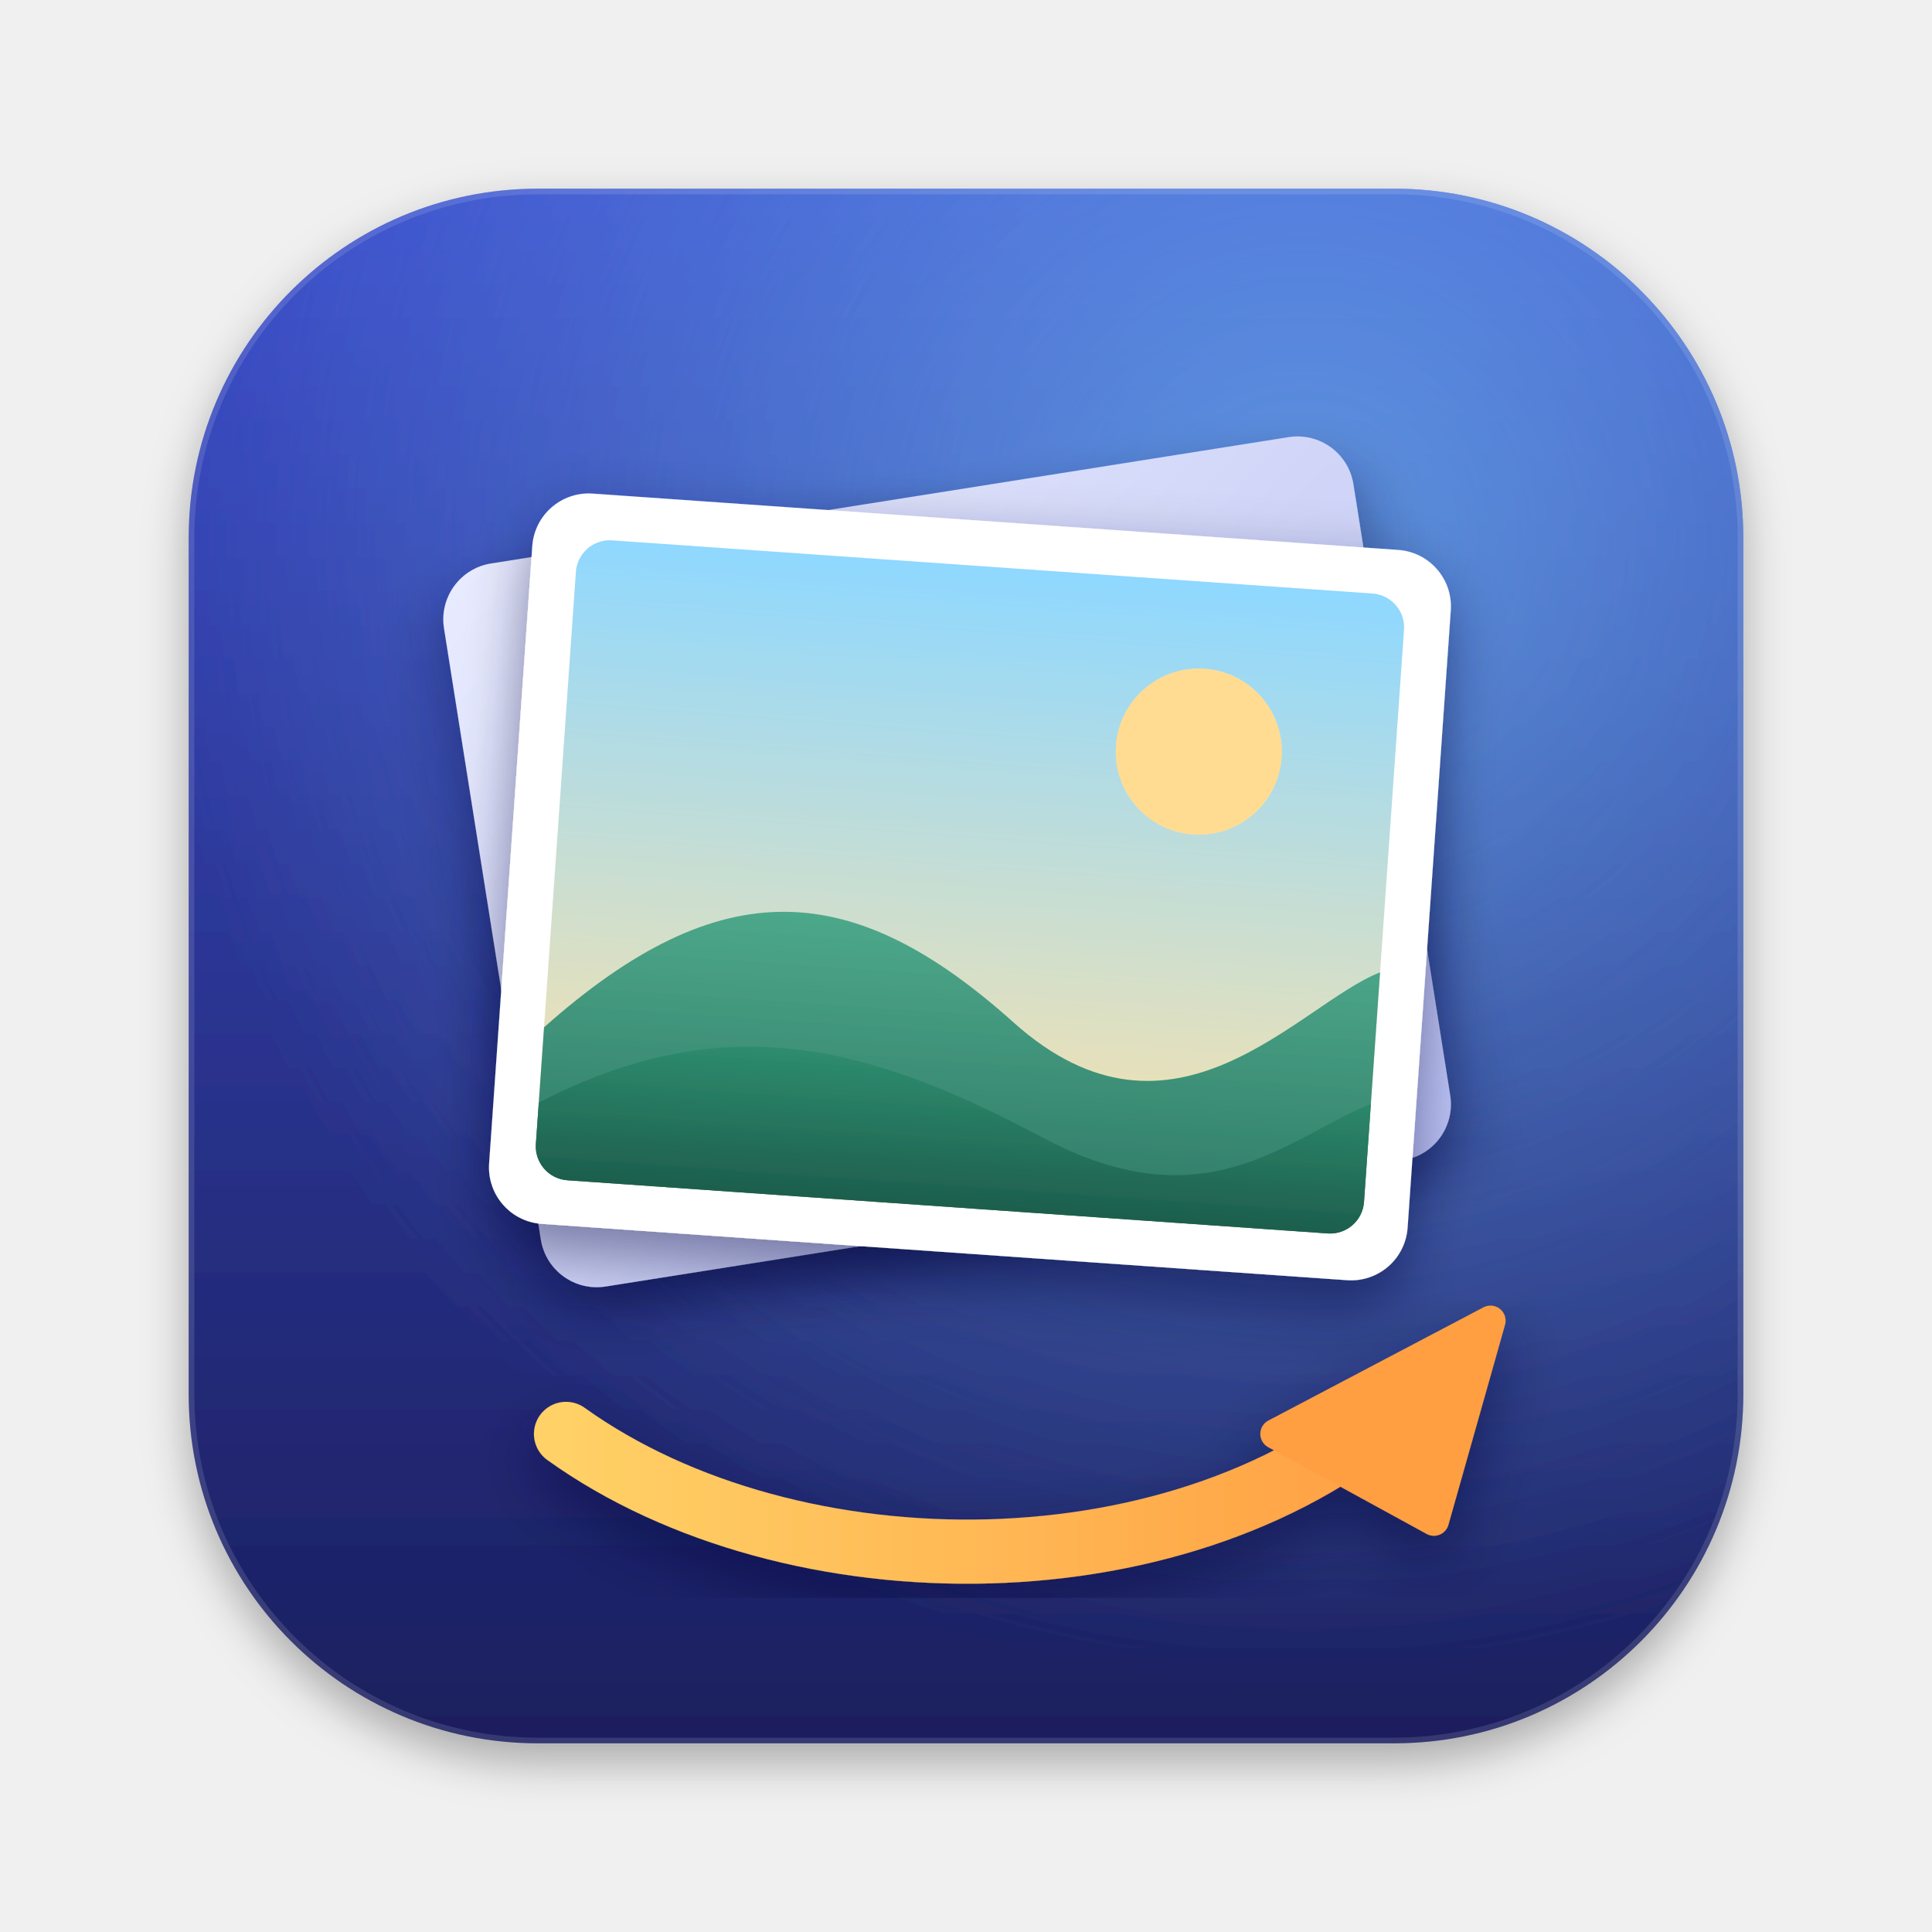
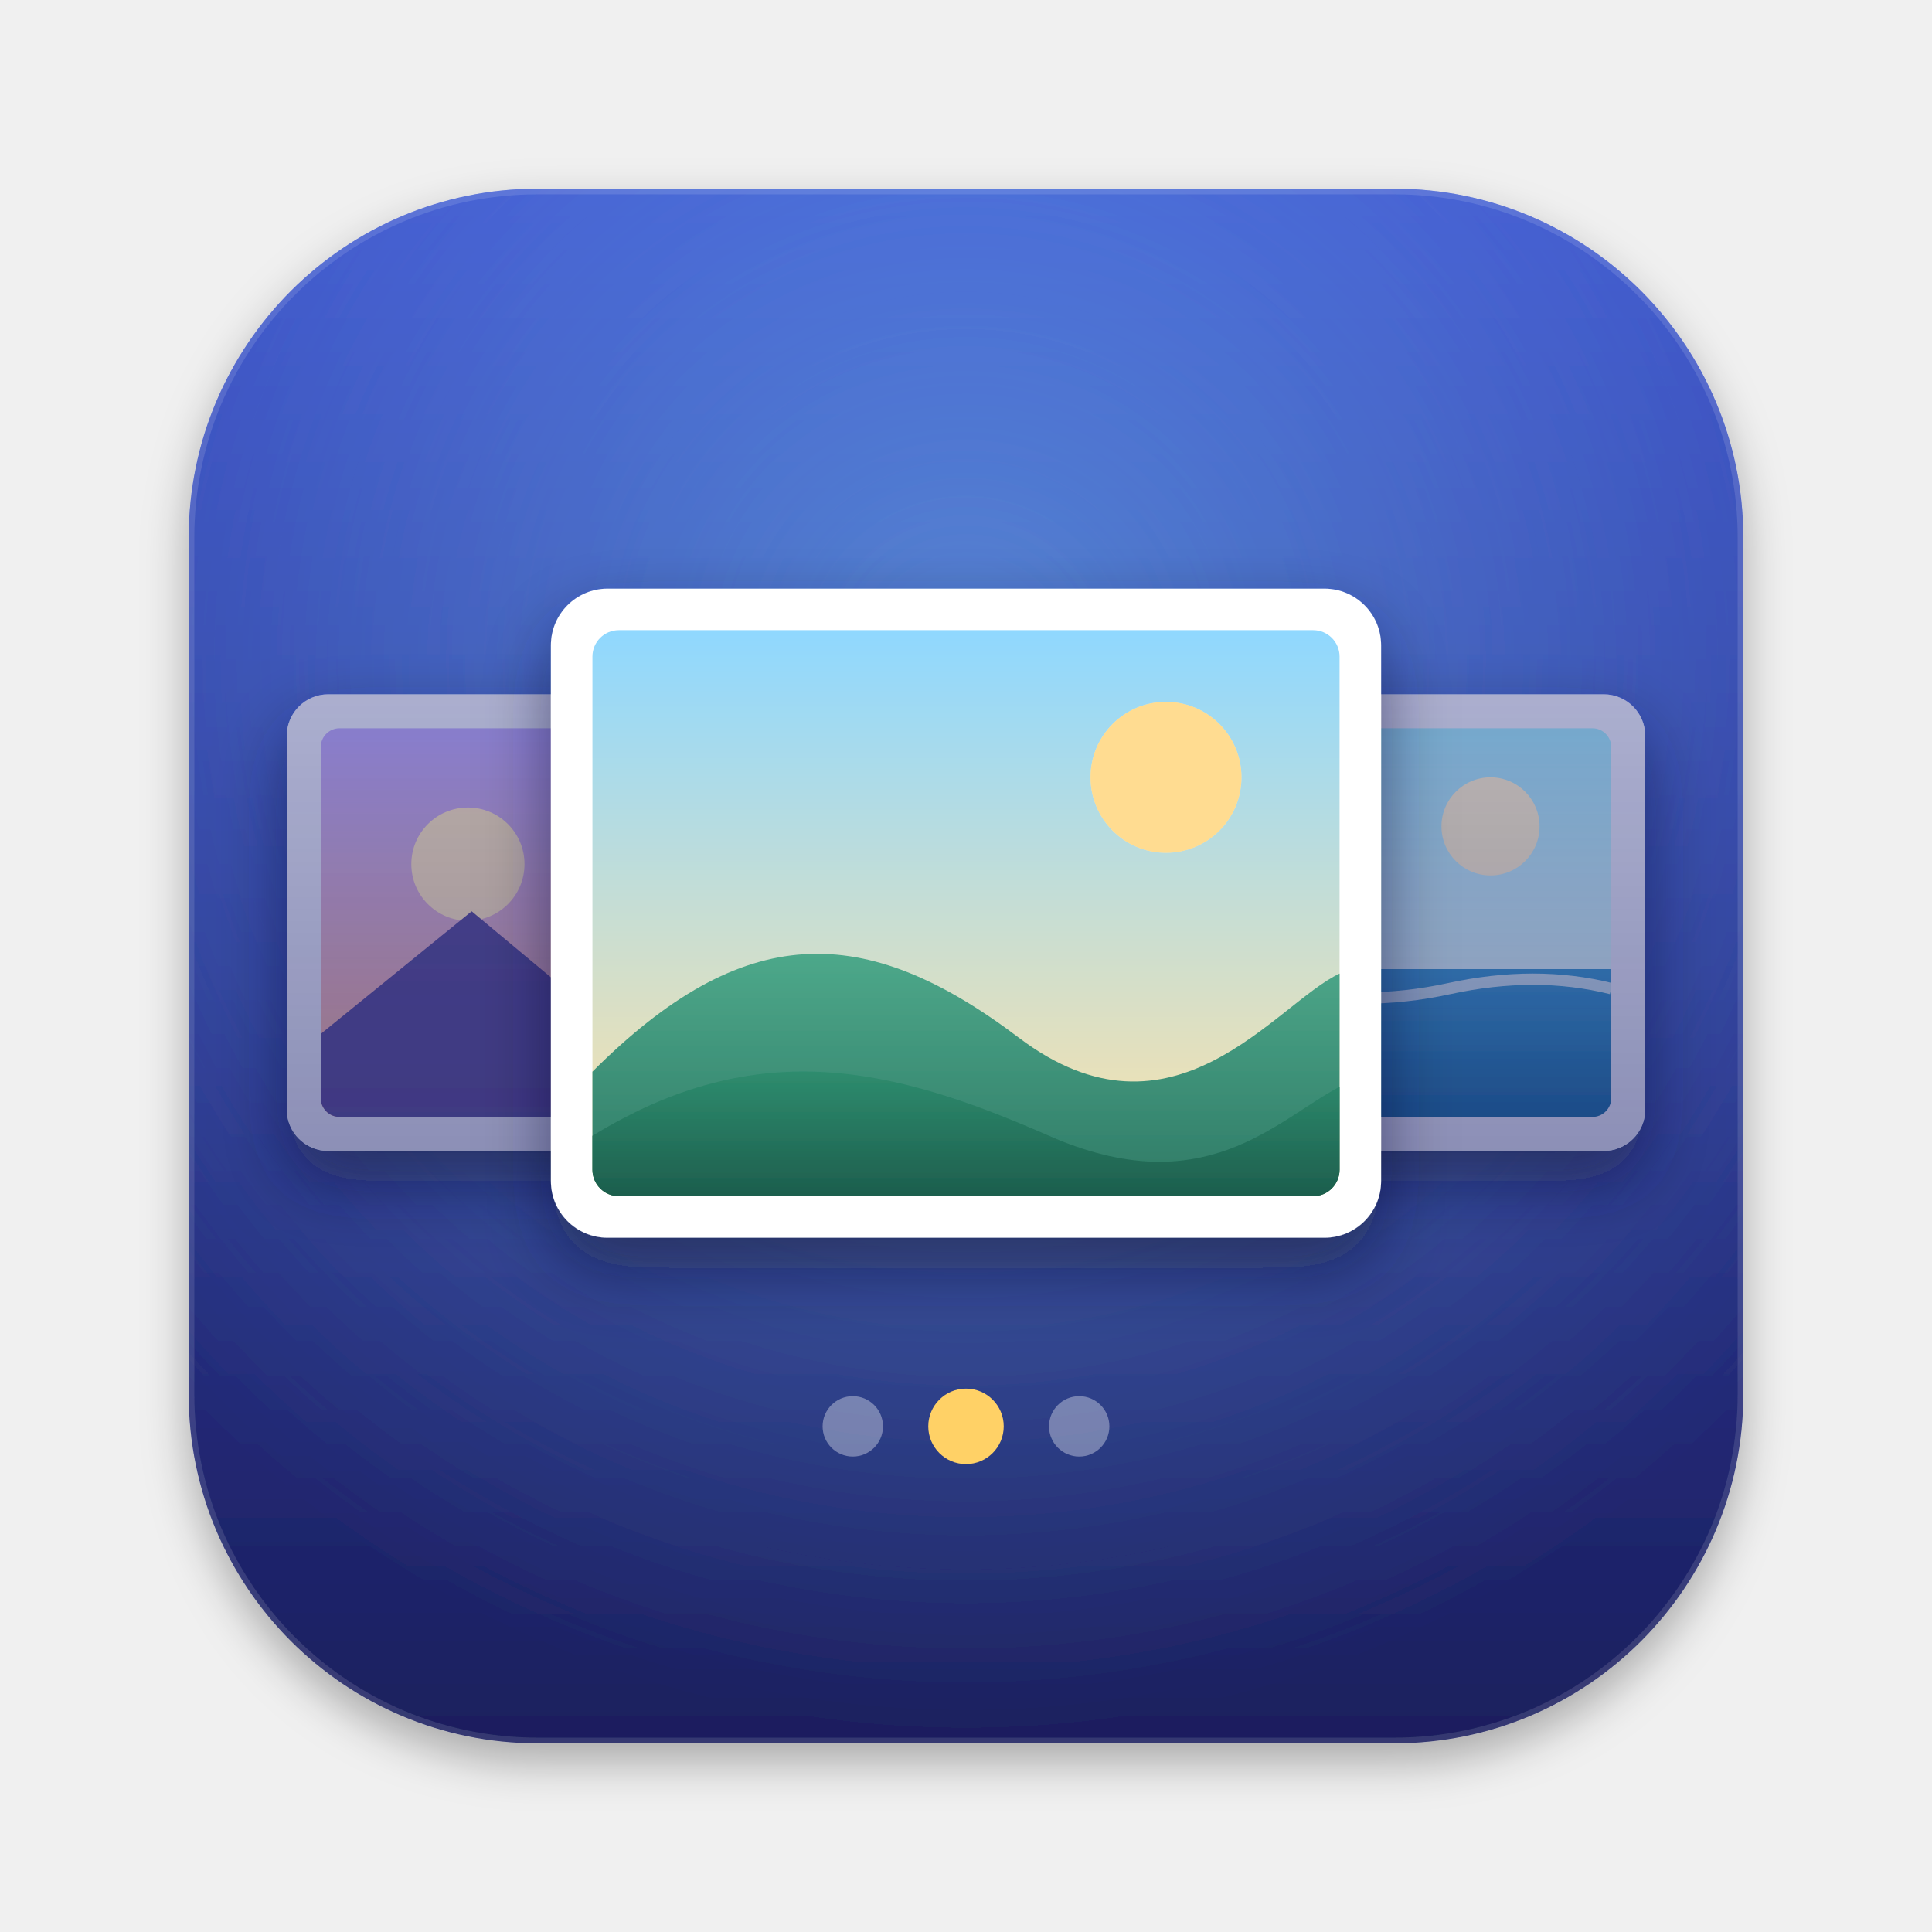
<svg xmlns="http://www.w3.org/2000/svg" width="1024" height="1024" viewBox="0 0 1024 1024">
  <defs>
    <linearGradient id="bg" x1="0" y1="0" x2="0" y2="1">
      <stop offset="0" stop-color="#3B4CCA" />
      <stop offset="1" stop-color="#1B1F5E" />
    </linearGradient>
-     <radialGradient id="glow" cx="0.72" cy="0.22" r="0.75">
-       <stop offset="0" stop-color="#7FD3FF" stop-opacity="0.55" />
+     <radialGradient id="glow" cx="0.5" cy="0.3" r="0.7">
+       <stop offset="0" stop-color="#7FD3FF" stop-opacity="0.45" />
      <stop offset="1" stop-color="#7FD3FF" stop-opacity="0" />
    </radialGradient>
    <linearGradient id="sky" x1="0" y1="0" x2="0" y2="1">
      <stop offset="0" stop-color="#8FD8FF" />
      <stop offset="1" stop-color="#FFE3A8" />
    </linearGradient>
    <linearGradient id="hillBack" x1="0" y1="0" x2="0" y2="1">
      <stop offset="0" stop-color="#4DA88A" />
      <stop offset="1" stop-color="#2F7A66" />
    </linearGradient>
    <linearGradient id="hillFront" x1="0" y1="0" x2="0" y2="1">
      <stop offset="0" stop-color="#2E8C6E" />
      <stop offset="1" stop-color="#1D5E4D" />
    </linearGradient>
-     <linearGradient id="backCard" x1="0" y1="0" x2="1" y2="1">
-       <stop offset="0" stop-color="#E9ECFF" />
-       <stop offset="1" stop-color="#B9C0F2" />
+     <linearGradient id="skyDusk" x1="0" y1="0" x2="0" y2="1">
+       <stop offset="0" stop-color="#B9A8FF" />
+       <stop offset="1" stop-color="#FFB8A0" />
    </linearGradient>
-     <linearGradient id="arrow" x1="0" y1="0" x2="1" y2="0">
-       <stop offset="0" stop-color="#FFD166" />
-       <stop offset="1" stop-color="#FF9F43" />
+     <linearGradient id="skySea" x1="0" y1="0" x2="0" y2="1">
+       <stop offset="0" stop-color="#9FE6FF" />
+       <stop offset="0.62" stop-color="#D8F6FF" />
+       <stop offset="0.62" stop-color="#3C9BD6" />
+       <stop offset="1" stop-color="#1E6FA8" />
    </linearGradient>
-     <filter id="shadow" x="-20%" y="-20%" width="140%" height="140%">
-       <feDropShadow dx="0" dy="14" stdDeviation="16" flood-color="#0B0E33" flood-opacity="0.45" />
+     <linearGradient id="sideFade" x1="0" y1="0" x2="0" y2="1">
+       <stop offset="0" stop-color="#1B1F5E" stop-opacity="0.30" />
+       <stop offset="1" stop-color="#1B1F5E" stop-opacity="0.45" />
+     </linearGradient>
+     <filter id="shadow" x="-20%" y="-20%" width="140%" height="150%">
+       <feDropShadow dx="0" dy="16" stdDeviation="18" flood-color="#0B0E33" flood-opacity="0.50" />
    </filter>
    <filter id="iconShadow" x="-10%" y="-10%" width="120%" height="125%">
      <feDropShadow dx="0" dy="10" stdDeviation="12" flood-color="#000000" flood-opacity="0.30" />
    </filter>
-     <clipPath id="photo">
-       <rect x="292" y="300" width="440" height="340" rx="18" />
+     <clipPath id="photoMain">
+       <rect x="314" y="306" width="396" height="300" rx="14" />
+     </clipPath>
+     <clipPath id="photoLeft">
+       <rect x="170" y="358" width="270" height="206" rx="10" />
+     </clipPath>
+     <clipPath id="photoRight">
+       <rect x="584" y="358" width="270" height="206" rx="10" />
    </clipPath>
  </defs>
  <g filter="url(#iconShadow)">
    <rect x="100" y="100" width="824" height="824" rx="185" fill="url(#bg)" />
    <rect x="100" y="100" width="824" height="824" rx="185" fill="url(#glow)" />
    <rect x="101.5" y="101.5" width="821" height="821" rx="183.5" fill="none" stroke="#FFFFFF" stroke-opacity="0.12" stroke-width="3" />
  </g>
-   <g transform="rotate(-9 512 520)" filter="url(#shadow)">
-     <rect x="268" y="262" width="488" height="388" rx="30" fill="url(#backCard)" />
-   </g>
-   <g transform="rotate(4 512 500)" filter="url(#shadow)">
-     <rect x="268" y="276" width="488" height="388" rx="30" fill="#FFFFFF" />
-     <g clip-path="url(#photo)">
-       <rect x="292" y="300" width="440" height="340" fill="url(#sky)" />
-       <circle cx="628" cy="390" r="44" fill="#FFF4D6" />
-       <circle cx="628" cy="390" r="44" fill="#FFC857" fill-opacity="0.55" />
-       <path d="M292 560 C 380 470, 450 470, 540 540 S 690 520, 732 500 L 732 640 L 292 640 Z" fill="url(#hillBack)" />
-       <path d="M292 600 C 390 540, 470 560, 560 600 S 690 590, 732 570 L 732 640 L 292 640 Z" fill="url(#hillFront)" />
+   <g transform="translate(0 28)">
+     <g filter="url(#shadow)">
+       <rect x="152" y="340" width="306" height="242" rx="22" fill="#E9ECFF" />
+       <g clip-path="url(#photoLeft)">
+         <rect x="170" y="358" width="270" height="206" fill="url(#skyDusk)" />
+         <circle cx="248" cy="430" r="30" fill="#FFE9C7" />
+         <path d="M170 520 L 250 455 L 310 505 L 360 470 L 440 530 L 440 564 L 170 564 Z" fill="#5A4E9E" />
+       </g>
+       <rect x="152" y="340" width="306" height="242" rx="22" fill="url(#sideFade)" />
+     </g>
+     <g filter="url(#shadow)">
+       <rect x="566" y="340" width="306" height="242" rx="22" fill="#E9ECFF" />
+       <g clip-path="url(#photoRight)">
+         <rect x="584" y="358" width="270" height="206" fill="url(#skySea)" />
+         <circle cx="790" cy="410" r="26" fill="#FFF4D6" />
+         <path d="M584 496 Q 630 486 676 496 T 768 496 T 854 496" fill="none" stroke="#FFFFFF" stroke-opacity="0.7" stroke-width="6" />
+       </g>
+       <rect x="566" y="340" width="306" height="242" rx="22" fill="url(#sideFade)" />
+     </g>
+     <g filter="url(#shadow)">
+       <rect x="292" y="284" width="440" height="344" rx="30" fill="#FFFFFF" />
+       <g clip-path="url(#photoMain)">
+         <rect x="314" y="306" width="396" height="300" fill="url(#sky)" />
+         <circle cx="618" cy="384" r="40" fill="#FFF4D6" />
+         <circle cx="618" cy="384" r="40" fill="#FFC857" fill-opacity="0.55" />
+         <path d="M314 540 C 394 460, 458 460, 540 522 S 676 504, 710 488 L 710 606 L 314 606 Z" fill="url(#hillBack)" />
+         <path d="M314 574 C 402 520, 474 538, 556 574 S 676 566, 710 548 L 710 606 L 314 606 Z" fill="url(#hillFront)" />
+       </g>
+     </g>
+     <g>
+       <circle cx="452" cy="728" r="16" fill="#FFFFFF" fill-opacity="0.35" />
+       <circle cx="512" cy="728" r="20" fill="#FFD166" />
+       <circle cx="572" cy="728" r="16" fill="#FFFFFF" fill-opacity="0.35" />
    </g>
  </g>
-   <g filter="url(#shadow)">
-     <path d="M 300 760 C 420 846, 630 846, 744 742" fill="none" stroke="url(#arrow)" stroke-width="34" stroke-linecap="round" />
-     <path d="M 790 700 L 760 806 L 676 760 Z" fill="#FF9F43" stroke="#FF9F43" stroke-width="16" stroke-linejoin="round" />
-   </g>
</svg>
